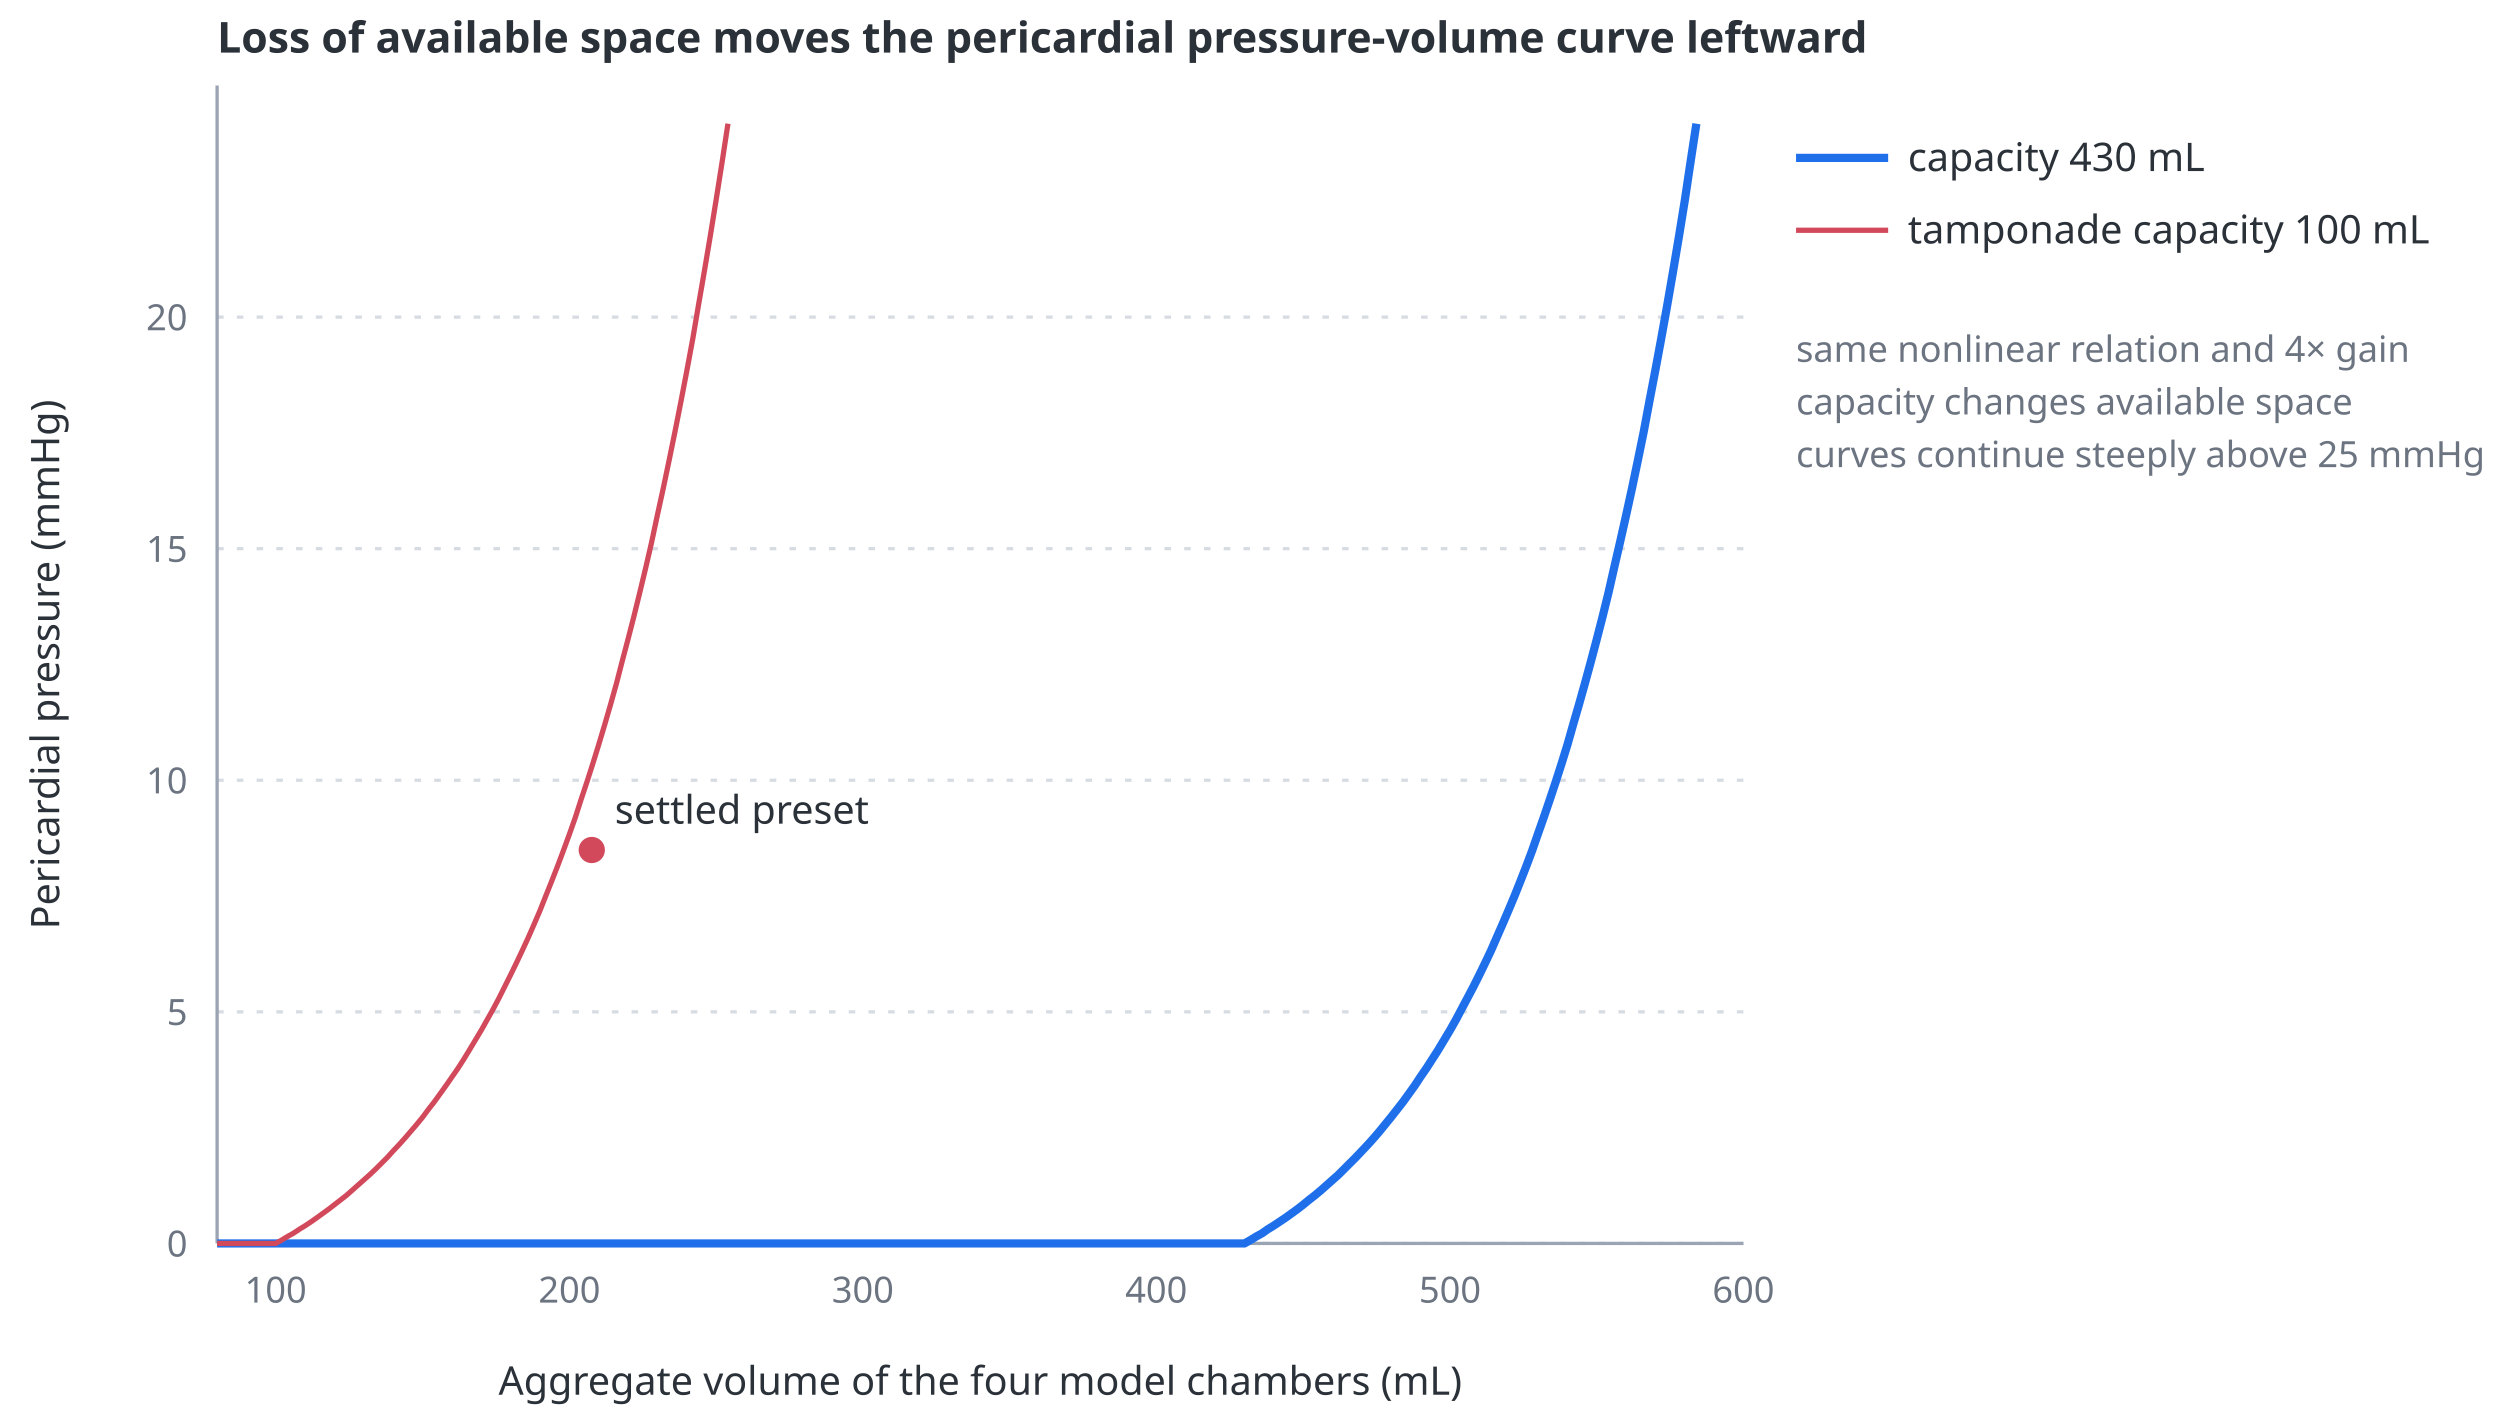
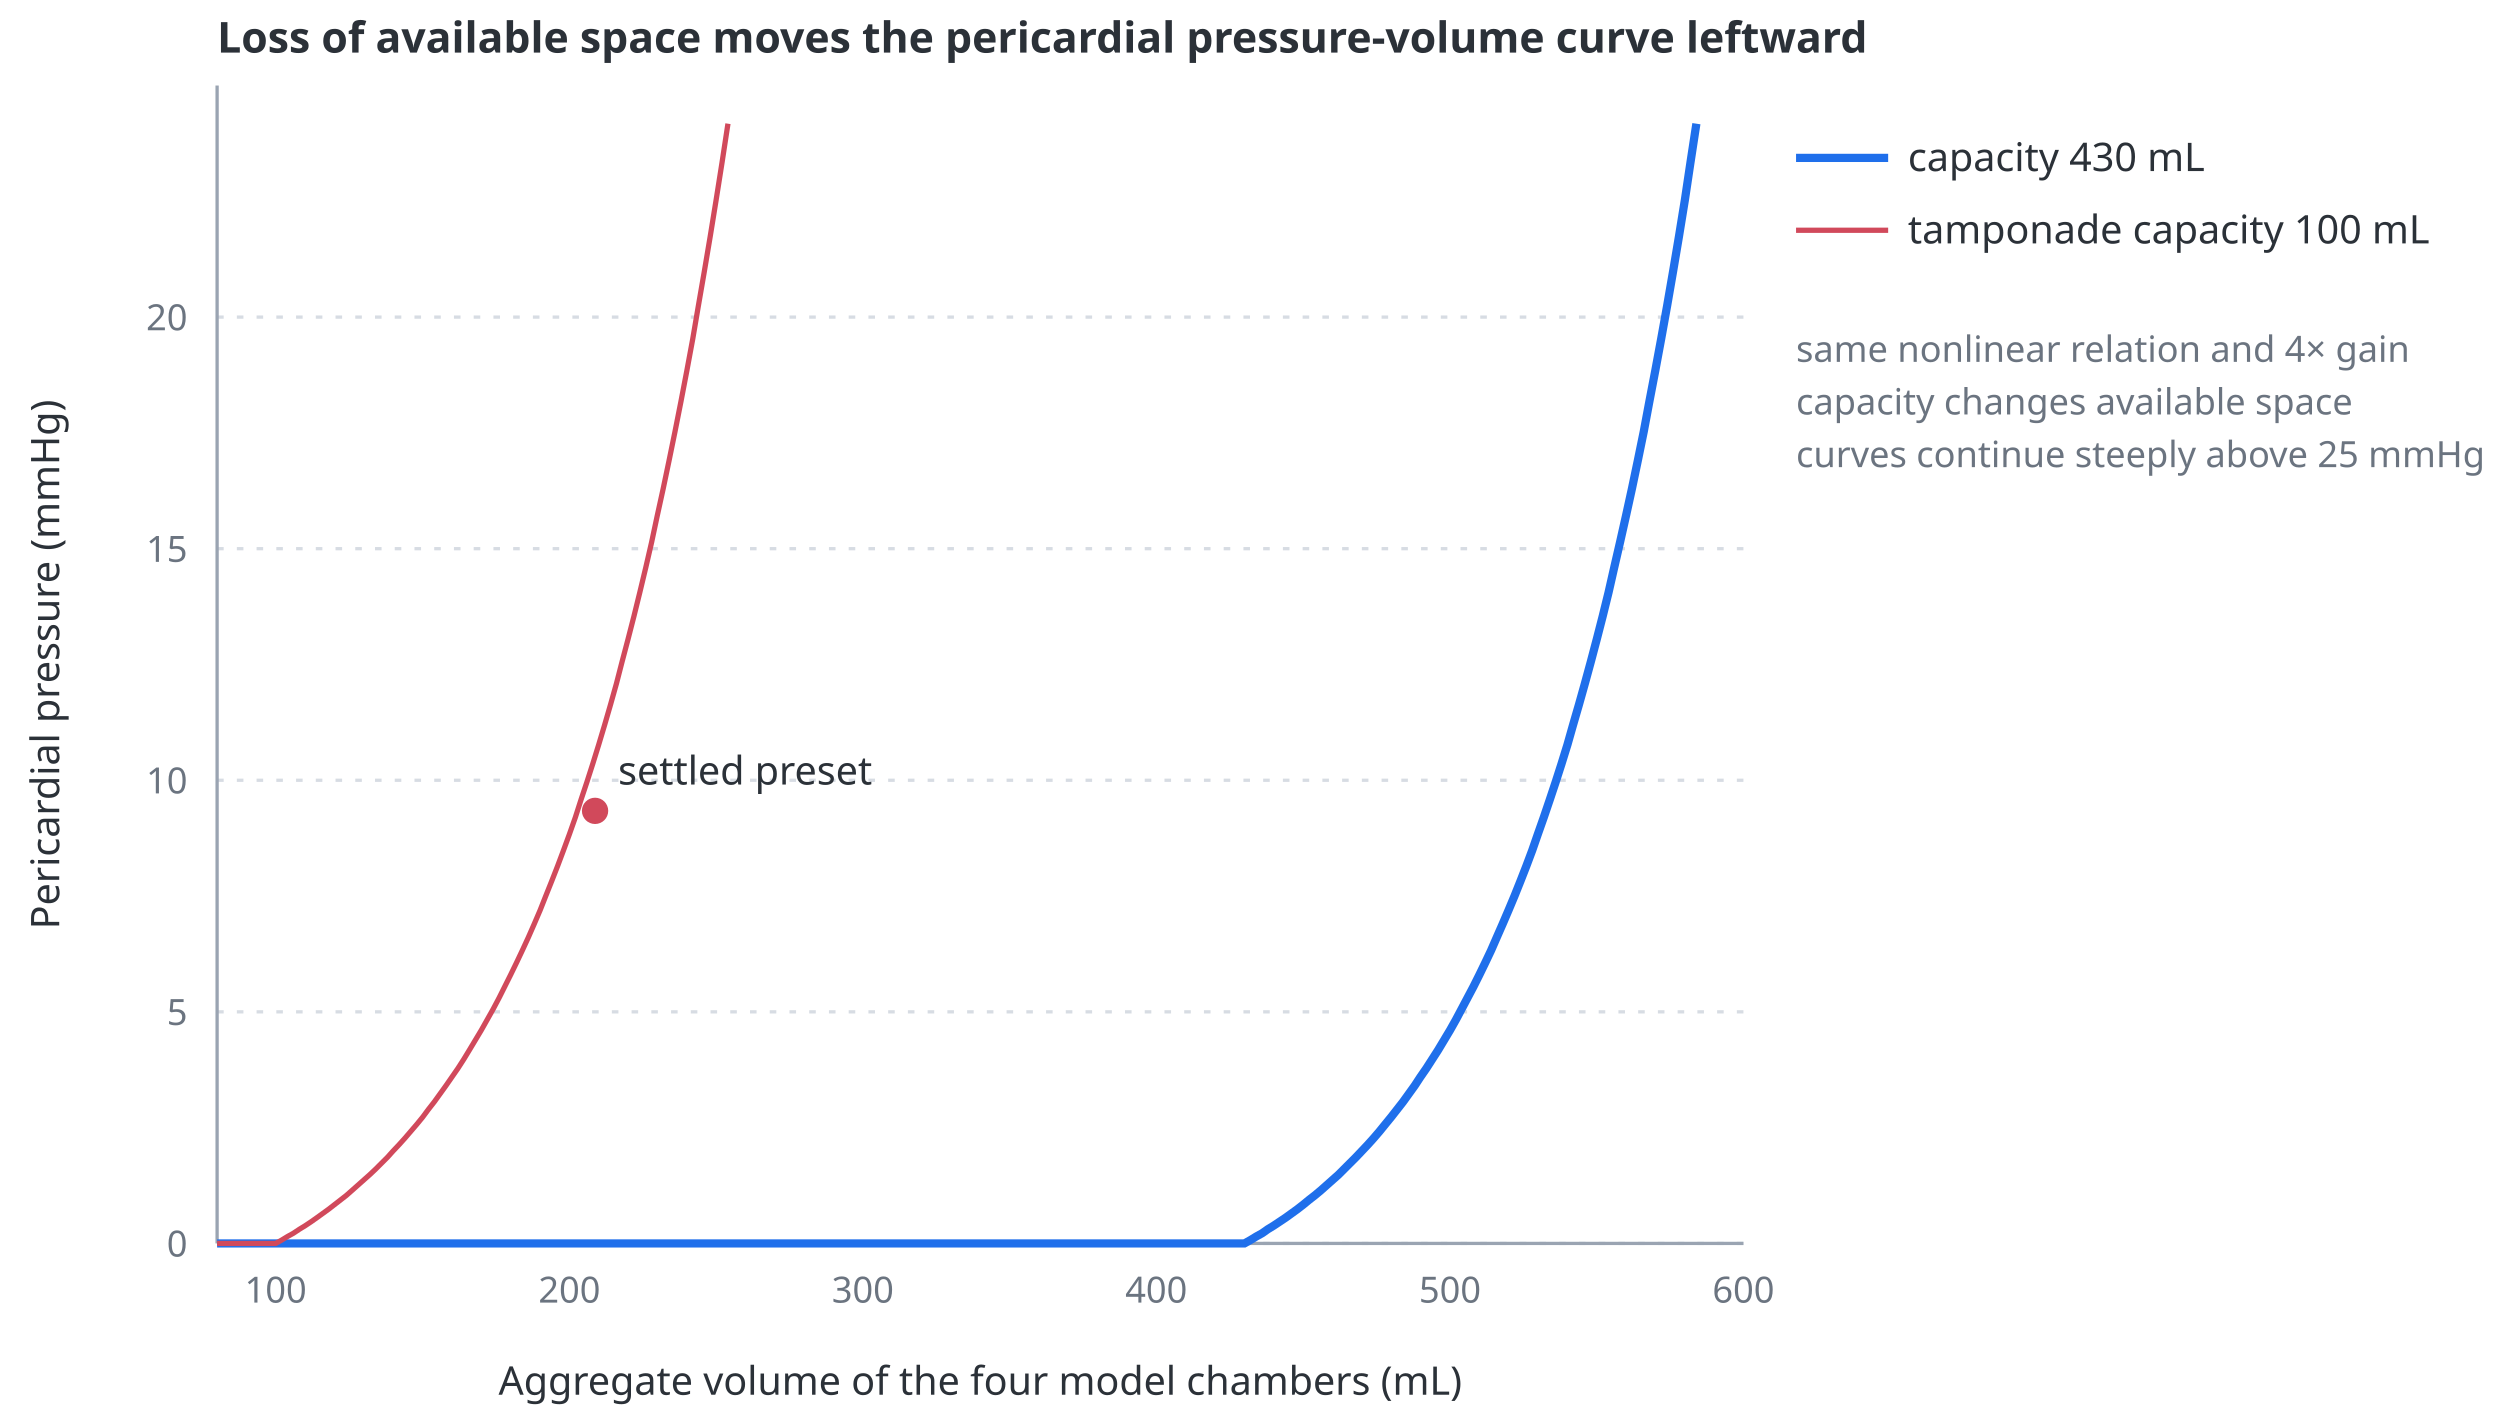
<svg xmlns="http://www.w3.org/2000/svg" viewBox="0 0 760 430" class="arthur-fig" role="img" aria-label="Loss of available space moves the pericardial pressure-volume curve leftward">
  <style>
  svg.arthur-fig .bg { fill: none }
  svg.arthur-fig .axis { stroke: var(--fig-axis, #9aa4b2); stroke-width: 1 }
  svg.arthur-fig .grid { stroke: var(--fig-grid, #d7dce3); stroke-width: 1; stroke-dasharray: 2 4 }
  svg.arthur-fig .tick { fill: var(--fig-muted, #6b7480); font: 11px system-ui, sans-serif }
  svg.arthur-fig .label { fill: var(--fig-text, #2b3138); font: 12px system-ui, sans-serif }
  svg.arthur-fig .title { fill: var(--fig-text, #2b3138); font: 600 13px system-ui, sans-serif }
  svg.arthur-fig .lm { stroke: var(--fig-grid, #d7dce3); stroke-width: 1 }
  svg.arthur-fig .lm-text { fill: var(--fig-muted, #6b7480); font: 600 11px system-ui, sans-serif }
  svg.arthur-fig .total { stroke: var(--fig-total, #1f6feb); stroke-width: 2.5; fill: none }
  svg.arthur-fig .alv { stroke: var(--fig-alv, #d1495b); stroke-width: 1.6; fill: none; stroke-dasharray: 6 3 }
  svg.arthur-fig .extra { stroke: var(--fig-extra, #2a9d8f); stroke-width: 1.6; fill: none; stroke-dasharray: 6 3 }
  svg.arthur-fig .nadir { stroke: var(--fig-total, #1f6feb); stroke-width: 1; stroke-dasharray: 3 3 }
  svg.arthur-fig .dot { fill: var(--fig-total, #1f6feb); stroke: none }
  @media (prefers-color-scheme: dark) {
    svg.arthur-fig .axis { stroke: #5b6472 }
    svg.arthur-fig .grid, svg.arthur-fig .lm { stroke: #363d47 }
    svg.arthur-fig .tick, svg.arthur-fig .lm-text { fill: #8b95a3 }
    svg.arthur-fig .label, svg.arthur-fig .title { fill: #d6dbe2 }
    svg.arthur-fig .total, svg.arthur-fig .nadir { stroke: #58a6ff }
    svg.arthur-fig .dot { fill: #58a6ff }
    svg.arthur-fig .alv { stroke: #f08c9a }
    svg.arthur-fig .extra { stroke: #4fd1c1 }
  }
</style>
  <rect class="bg" width="760" height="430" />
  <text class="title" x="66" y="16">Loss of available space moves the pericardial pressure-volume curve leftward</text>
  <line class="grid" x1="66" y1="378.0" x2="530" y2="378.0" />
  <text class="tick" x="57" y="382.0" text-anchor="end">0</text>
  <line class="grid" x1="66" y1="307.6" x2="530" y2="307.6" />
  <text class="tick" x="57" y="311.6" text-anchor="end">5</text>
  <line class="grid" x1="66" y1="237.2" x2="530" y2="237.2" />
  <text class="tick" x="57" y="241.2" text-anchor="end">10</text>
  <line class="grid" x1="66" y1="166.8" x2="530" y2="166.8" />
  <text class="tick" x="57" y="170.8" text-anchor="end">15</text>
  <line class="grid" x1="66" y1="96.4" x2="530" y2="96.4" />
  <text class="tick" x="57" y="100.4" text-anchor="end">20</text>
  <text class="tick" x="83.8" y="396" text-anchor="middle">100</text>
  <text class="tick" x="173.1" y="396" text-anchor="middle">200</text>
  <text class="tick" x="262.3" y="396" text-anchor="middle">300</text>
  <text class="tick" x="351.5" y="396" text-anchor="middle">400</text>
  <text class="tick" x="440.8" y="396" text-anchor="middle">500</text>
  <text class="tick" x="530.0" y="396" text-anchor="middle">600</text>
  <line class="axis" x1="66" y1="26" x2="66" y2="378" />
  <line class="axis" x1="66" y1="378.0" x2="530" y2="378.0" />
  <path class="total" style="stroke-dasharray:none" d="M66.0 378.0 L67.8 378.0 L69.6 378.0 L71.4 378.0 L73.1 378.0 L74.9 378.0 L76.7 378.0 L78.5 378.0 L80.3 378.0 L82.1 378.0 L83.8 378.0 L85.6 378.0 L87.4 378.0 L89.2 378.0 L91.0 378.0 L92.8 378.0 L94.6 378.0 L96.3 378.0 L98.1 378.0 L99.9 378.0 L101.7 378.0 L103.5 378.0 L105.3 378.0 L107.0 378.0 L108.8 378.0 L110.6 378.0 L112.4 378.0 L114.2 378.0 L116.0 378.0 L117.8 378.0 L119.5 378.0 L121.3 378.0 L123.1 378.0 L124.9 378.0 L126.7 378.0 L128.5 378.0 L130.2 378.0 L132.0 378.0 L133.8 378.0 L135.6 378.0 L137.4 378.0 L139.2 378.0 L141.0 378.0 L142.7 378.0 L144.5 378.0 L146.3 378.0 L148.1 378.0 L149.9 378.0 L151.7 378.0 L153.4 378.0 L155.2 378.0 L157.0 378.0 L158.8 378.0 L160.6 378.0 L162.4 378.0 L164.2 378.0 L165.9 378.0 L167.7 378.0 L169.5 378.0 L171.3 378.0 L173.1 378.0 L174.9 378.0 L176.6 378.0 L178.4 378.0 L180.2 378.0 L182.0 378.0 L183.8 378.0 L185.6 378.0 L187.4 378.0 L189.1 378.0 L190.9 378.0 L192.7 378.0 L194.5 378.0 L196.3 378.0 L198.1 378.0 L199.8 378.0 L201.6 378.0 L203.4 378.0 L205.2 378.0 L207.0 378.0 L208.8 378.0 L210.6 378.0 L212.3 378.0 L214.1 378.0 L215.9 378.0 L217.7 378.0 L219.5 378.0 L221.3 378.0 L223.0 378.0 L224.8 378.0 L226.6 378.0 L228.4 378.0 L230.2 378.0 L232.0 378.0 L233.8 378.0 L235.5 378.0 L237.3 378.0 L239.1 378.0 L240.9 378.0 L242.7 378.0 L244.5 378.0 L246.2 378.0 L248.0 378.0 L249.8 378.0 L251.6 378.0 L253.4 378.0 L255.2 378.0 L257.0 378.0 L258.7 378.0 L260.5 378.0 L262.3 378.0 L264.1 378.0 L265.9 378.0 L267.7 378.0 L269.4 378.0 L271.2 378.0 L273.0 378.0 L274.8 378.0 L276.6 378.0 L278.4 378.0 L280.2 378.0 L281.9 378.0 L283.7 378.0 L285.5 378.0 L287.3 378.0 L289.1 378.0 L290.9 378.0 L292.6 378.0 L294.4 378.0 L296.2 378.0 L298.0 378.0 L299.8 378.0 L301.6 378.0 L303.4 378.0 L305.1 378.0 L306.9 378.0 L308.7 378.0 L310.5 378.0 L312.3 378.0 L314.1 378.0 L315.8 378.0 L317.6 378.0 L319.4 378.0 L321.2 378.0 L323.0 378.0 L324.8 378.0 L326.6 378.0 L328.3 378.0 L330.1 378.0 L331.9 378.0 L333.7 378.0 L335.5 378.0 L337.3 378.0 L339.0 378.0 L340.8 378.0 L342.6 378.0 L344.4 378.0 L346.2 378.0 L348.0 378.0 L349.8 378.0 L351.5 378.0 L353.3 378.0 L355.1 378.0 L356.9 378.0 L358.7 378.0 L360.5 378.0 L362.2 378.0 L364.0 378.0 L365.8 378.0 L367.6 378.0 L369.4 378.0 L371.2 378.0 L373.0 378.0 L374.7 378.0 L376.5 378.0 L378.3 378.0 L380.1 377.0 L381.9 375.9 L383.7 374.9 L385.4 373.7 L387.2 372.6 L389.0 371.4 L390.8 370.2 L392.6 368.9 L394.4 367.6 L396.2 366.2 L397.9 364.8 L399.7 363.4 L401.5 361.9 L403.3 360.3 L405.1 358.7 L406.9 357.1 L408.6 355.4 L410.4 353.6 L412.2 351.8 L414.0 349.9 L415.8 348.0 L417.6 346.0 L419.4 343.9 L421.1 341.8 L422.9 339.6 L424.7 337.3 L426.5 335.0 L428.3 332.5 L430.1 330.0 L431.8 327.4 L433.6 324.8 L435.4 322.0 L437.2 319.2 L439.0 316.2 L440.8 313.2 L442.6 310.0 L444.3 306.8 L446.1 303.4 L447.9 300.0 L449.7 296.4 L451.5 292.7 L453.3 288.9 L455.0 285.0 L456.8 280.9 L458.6 276.7 L460.4 272.4 L462.2 267.9 L464.0 263.3 L465.8 258.5 L467.5 253.6 L469.3 248.5 L471.1 243.2 L472.9 237.8 L474.7 232.2 L476.5 226.4 L478.2 220.4 L480.0 214.2 L481.8 207.8 L483.6 201.2 L485.4 194.4 L487.2 187.4 L489.0 180.1 L490.7 172.6 L492.5 164.8 L494.3 156.8 L496.1 148.6 L497.9 140.0 L499.7 131.2 L501.4 122.1 L503.2 112.7 L505.0 103.0 L506.8 93.0 L508.6 82.6 L510.4 71.9 L512.2 60.8 L513.9 49.4 L515.7 37.6" />
  <path class="alv" style="stroke-dasharray:none" d="M66.0 378.0 L67.8 378.0 L69.6 378.0 L71.4 378.0 L73.1 378.0 L74.9 378.0 L76.7 378.0 L78.5 378.0 L80.3 378.0 L82.1 378.0 L83.8 378.0 L85.6 377.0 L87.4 375.9 L89.2 374.9 L91.0 373.7 L92.8 372.6 L94.6 371.4 L96.3 370.2 L98.1 368.9 L99.9 367.6 L101.7 366.2 L103.5 364.8 L105.3 363.4 L107.0 361.9 L108.8 360.3 L110.6 358.7 L112.4 357.1 L114.2 355.4 L116.0 353.6 L117.8 351.8 L119.5 349.9 L121.3 348.0 L123.1 346.0 L124.9 343.9 L126.7 341.8 L128.5 339.6 L130.2 337.3 L132.0 335.0 L133.8 332.5 L135.6 330.0 L137.4 327.4 L139.2 324.8 L141.0 322.0 L142.7 319.2 L144.5 316.2 L146.3 313.2 L148.1 310.0 L149.9 306.8 L151.7 303.4 L153.4 300.0 L155.2 296.4 L157.0 292.7 L158.8 288.9 L160.6 285.0 L162.4 280.9 L164.2 276.7 L165.9 272.4 L167.7 267.9 L169.5 263.3 L171.3 258.5 L173.1 253.6 L174.9 248.5 L176.6 243.2 L178.4 237.8 L180.2 232.2 L182.0 226.4 L183.8 220.4 L185.6 214.2 L187.4 207.8 L189.1 201.2 L190.9 194.4 L192.7 187.4 L194.5 180.1 L196.3 172.6 L198.1 164.8 L199.8 156.8 L201.6 148.6 L203.4 140.0 L205.2 131.2 L207.0 122.1 L208.8 112.7 L210.6 103.0 L212.3 93.0 L214.1 82.6 L215.9 71.9 L217.7 60.8 L219.5 49.4 L221.3 37.6" />
-   <circle class="dot" style="fill:var(--fig-alv, #d1495b)" cx="179.9" cy="258.4" r="4" />
-   <text class="label" x="186.9" y="250.4">settled preset</text>
+   <circle class="dot" style="fill:var(--fig-alv, #d1495b)" cx="180.9" cy="246.5" r="4" />
+   <text class="label" x="187.9" y="238.5">settled preset</text>
  <text class="label" transform="translate(18 202) rotate(-90)" text-anchor="middle">Pericardial pressure (mmHg)</text>
  <text class="label" x="298" y="424" text-anchor="middle">Aggregate volume of the four model chambers (mL)</text>
  <line class="total" style="stroke-dasharray:none" x1="546" y1="48" x2="574" y2="48" />
  <text class="label" x="580" y="52">capacity 430 mL</text>
  <line class="alv" style="stroke-dasharray:none" x1="546" y1="70" x2="574" y2="70" />
  <text class="label" x="580" y="74">tamponade capacity 100 mL</text>
  <text class="tick" x="546" y="110">same nonlinear relation and 4× gain</text>
  <text class="tick" x="546" y="126">capacity changes available space</text>
  <text class="tick" x="546" y="142">curves continue steeply above 25 mmHg</text>
</svg>
